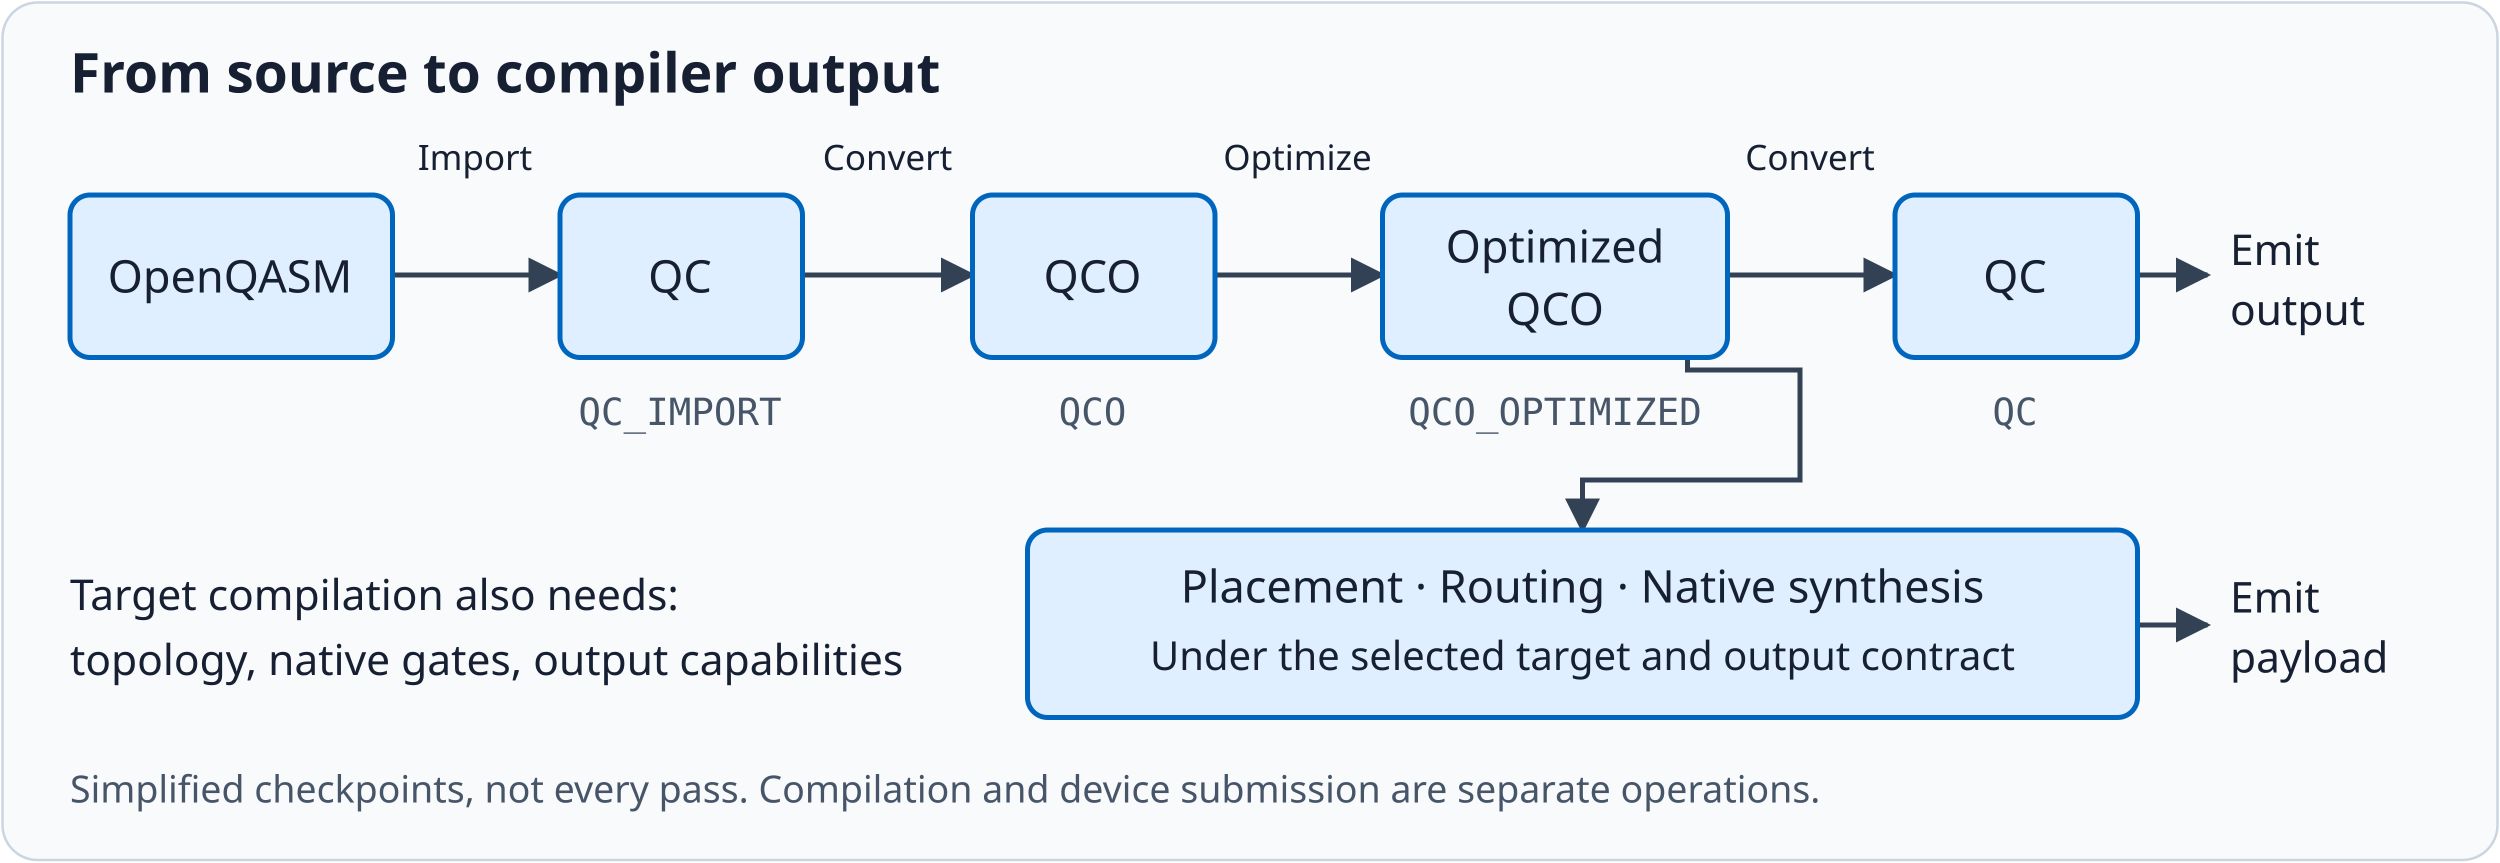
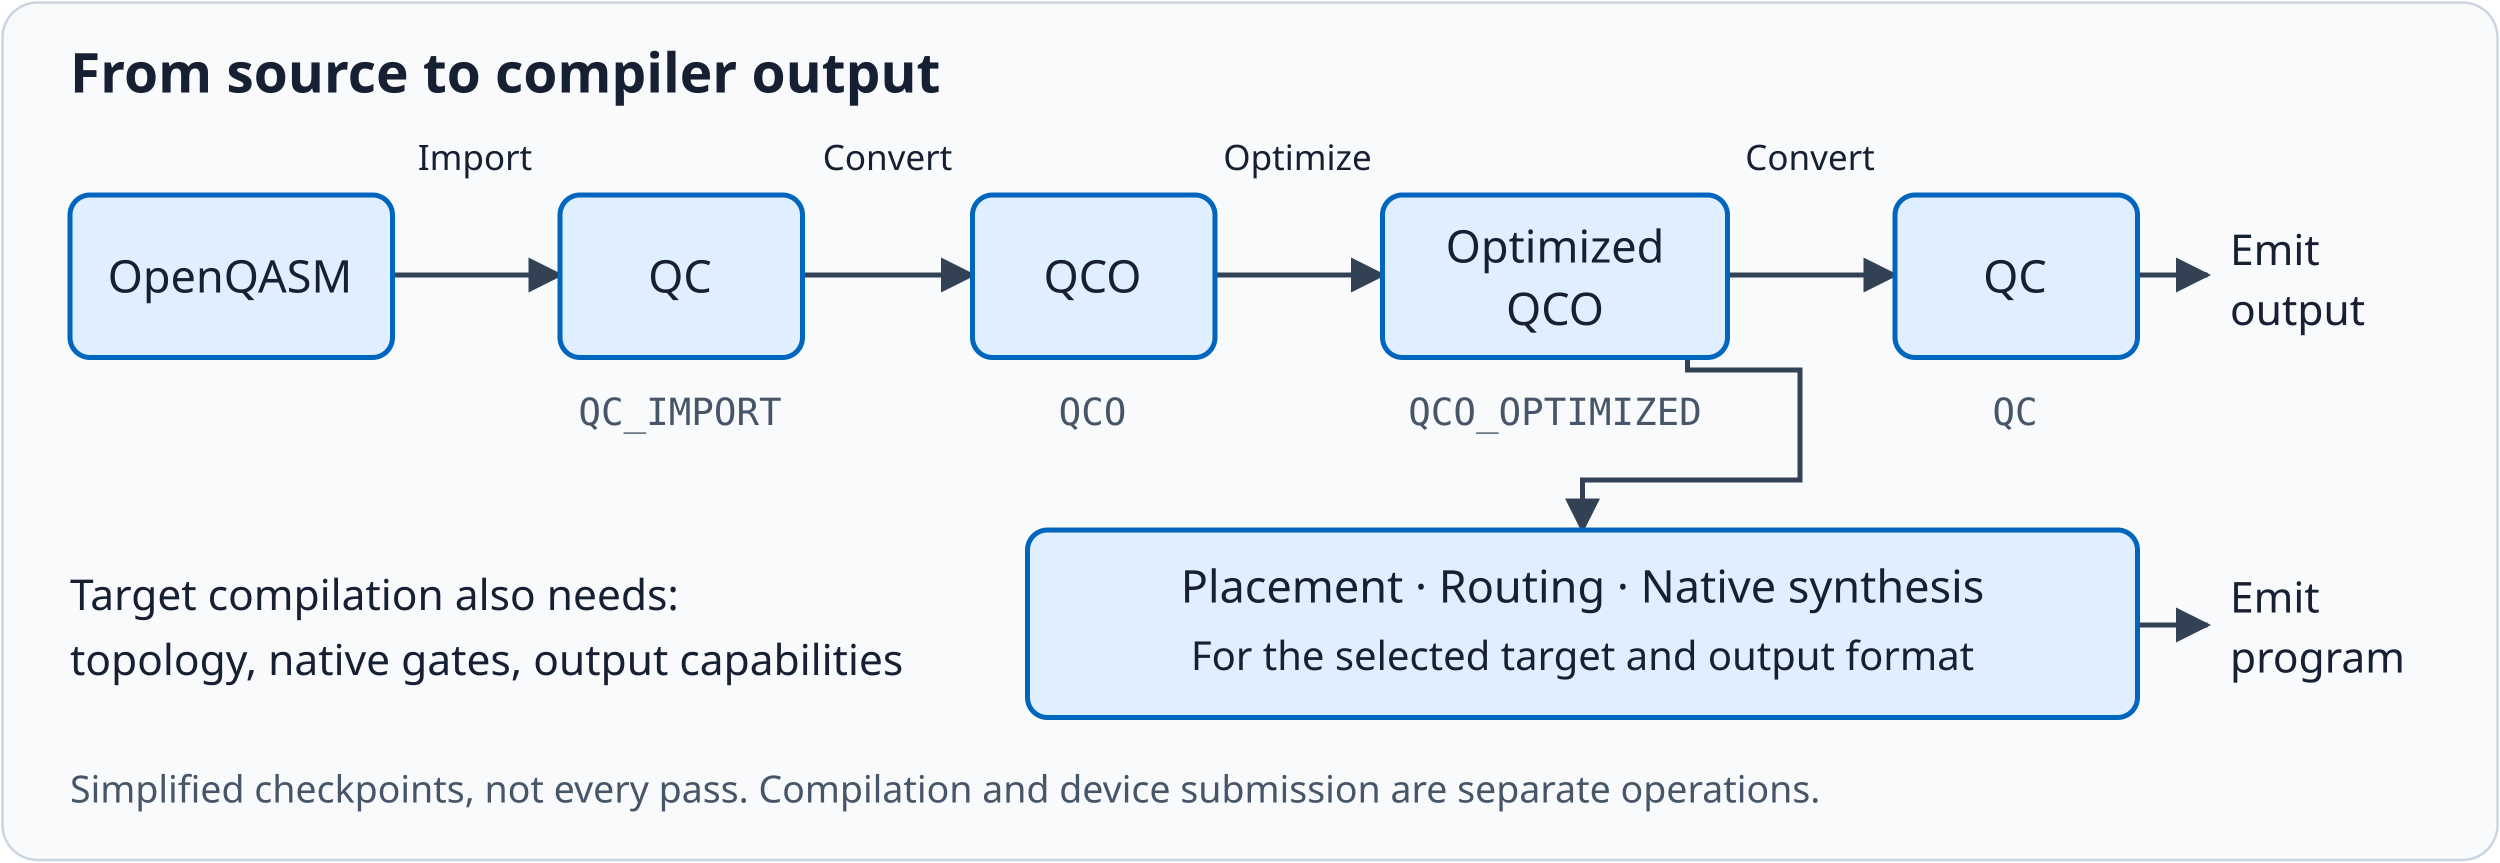
<svg xmlns="http://www.w3.org/2000/svg" width="1000" height="345" viewBox="0 0 1000 345" role="img" aria-labelledby="title description">
  <defs>
    <marker id="arrow" viewBox="0 0 10 10" refX="9" refY="5" markerWidth="7" markerHeight="7" orient="auto-start-reverse">
      <path d="M0 0 10 5 0 10Z" fill="#334155" />
    </marker>
  </defs>
  <rect x="1" y="1" width="998" height="343" rx="14" fill="#f8fafc" stroke="#cbd5e1" />
  <g font-family="sans-serif" fill="#172033">
    <text x="28" y="37" font-size="22" font-weight="bold">From source to compiler output</text>
    <g stroke="#334155" stroke-width="2" fill="none" marker-end="url(#arrow)">
      <path d="M157 110H224" />
      <path d="M321 110H389" />
      <path d="M486 110H553" />
      <path d="M691 110H758" />
      <path d="M855 110H883" />
      <path d="M675 144V148H720V192H633V212" />
      <path d="M855 250H883" />
    </g>
    <g fill="#e0efff" stroke="#0065bd" stroke-width="2">
      <rect x="28" y="78" width="129" height="65" rx="8" />
      <rect x="224" y="78" width="97" height="65" rx="8" />
      <rect x="389" y="78" width="97" height="65" rx="8" />
      <rect x="553" y="78" width="138" height="65" rx="8" />
      <rect x="758" y="78" width="97" height="65" rx="8" />
      <rect x="411" y="212" width="444" height="75" rx="8" />
    </g>
    <g font-size="18" text-anchor="middle">
      <text x="92" y="117">OpenQASM</text>
      <text x="272" y="117">QC</text>
      <text x="437" y="117">QCO</text>
      <text x="622" y="105">Optimized</text>
      <text x="622" y="130">QCO</text>
      <text x="806" y="117">QC</text>
      <text x="190" y="68" font-size="14">Import</text>
      <text x="355" y="68" font-size="14">Convert</text>
      <text x="519" y="68" font-size="14">Optimize</text>
      <text x="724" y="68" font-size="14">Convert</text>
      <text x="633" y="241">Placement · Routing · Native synthesis</text>
-       <text x="633" y="268" font-size="16">Under the selected target and output contract</text>
+       <text x="633" y="268" font-size="16">For the selected target and output format</text>
    </g>
    <g font-size="15" text-anchor="middle" font-family="monospace" fill="#475569">
      <text x="272" y="170">QC_IMPORT</text>
      <text x="437" y="170">QCO</text>
      <text x="622" y="170">QCO_OPTIMIZED</text>
      <text x="806" y="170">QC</text>
    </g>
    <g font-size="17">
      <text x="892" y="106">Emit</text>
      <text x="892" y="130">output</text>
      <text x="892" y="245">Emit</text>
-       <text x="892" y="269">payload</text>
+       <text x="892" y="269">program</text>
    </g>
    <text x="28" y="244" font-size="17">Target compilation also needs:</text>
    <text x="28" y="270" font-size="17">topology, native gates, output capabilities</text>
    <text x="28" y="321" font-size="15" fill="#475569">Simplified checkpoints, not every pass. Compilation and device submission are separate operations.</text>
  </g>
</svg>
